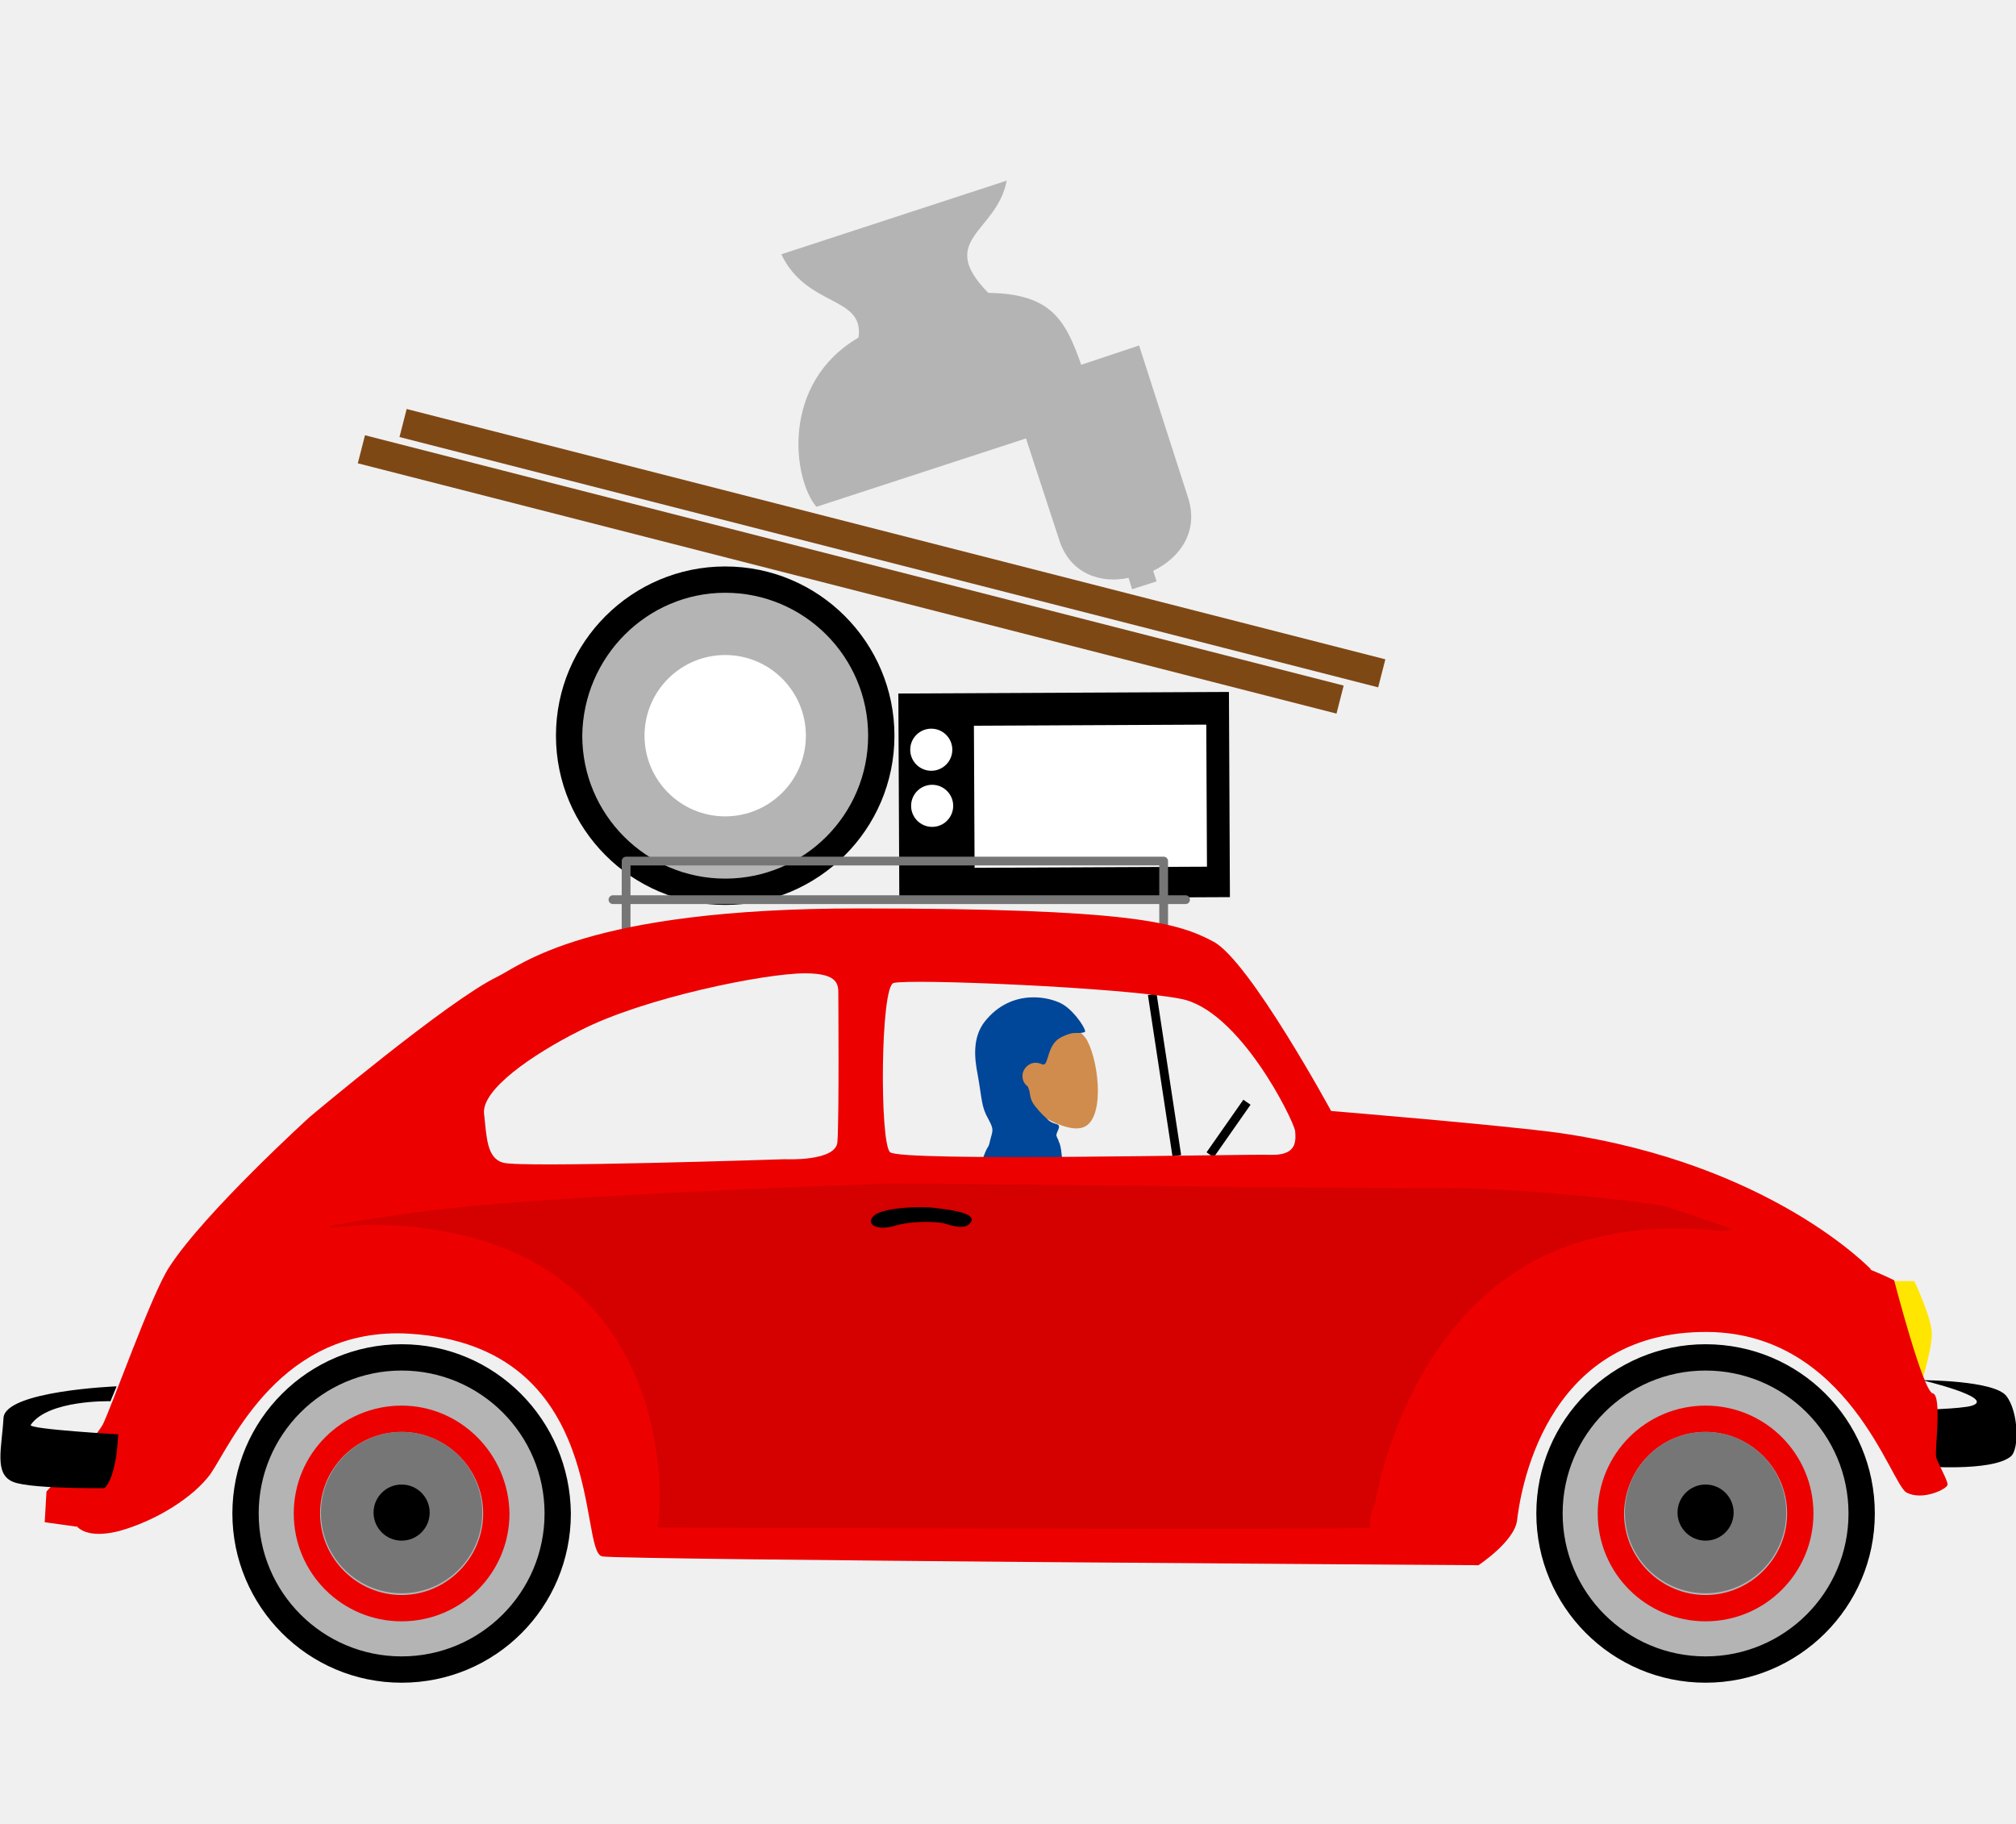
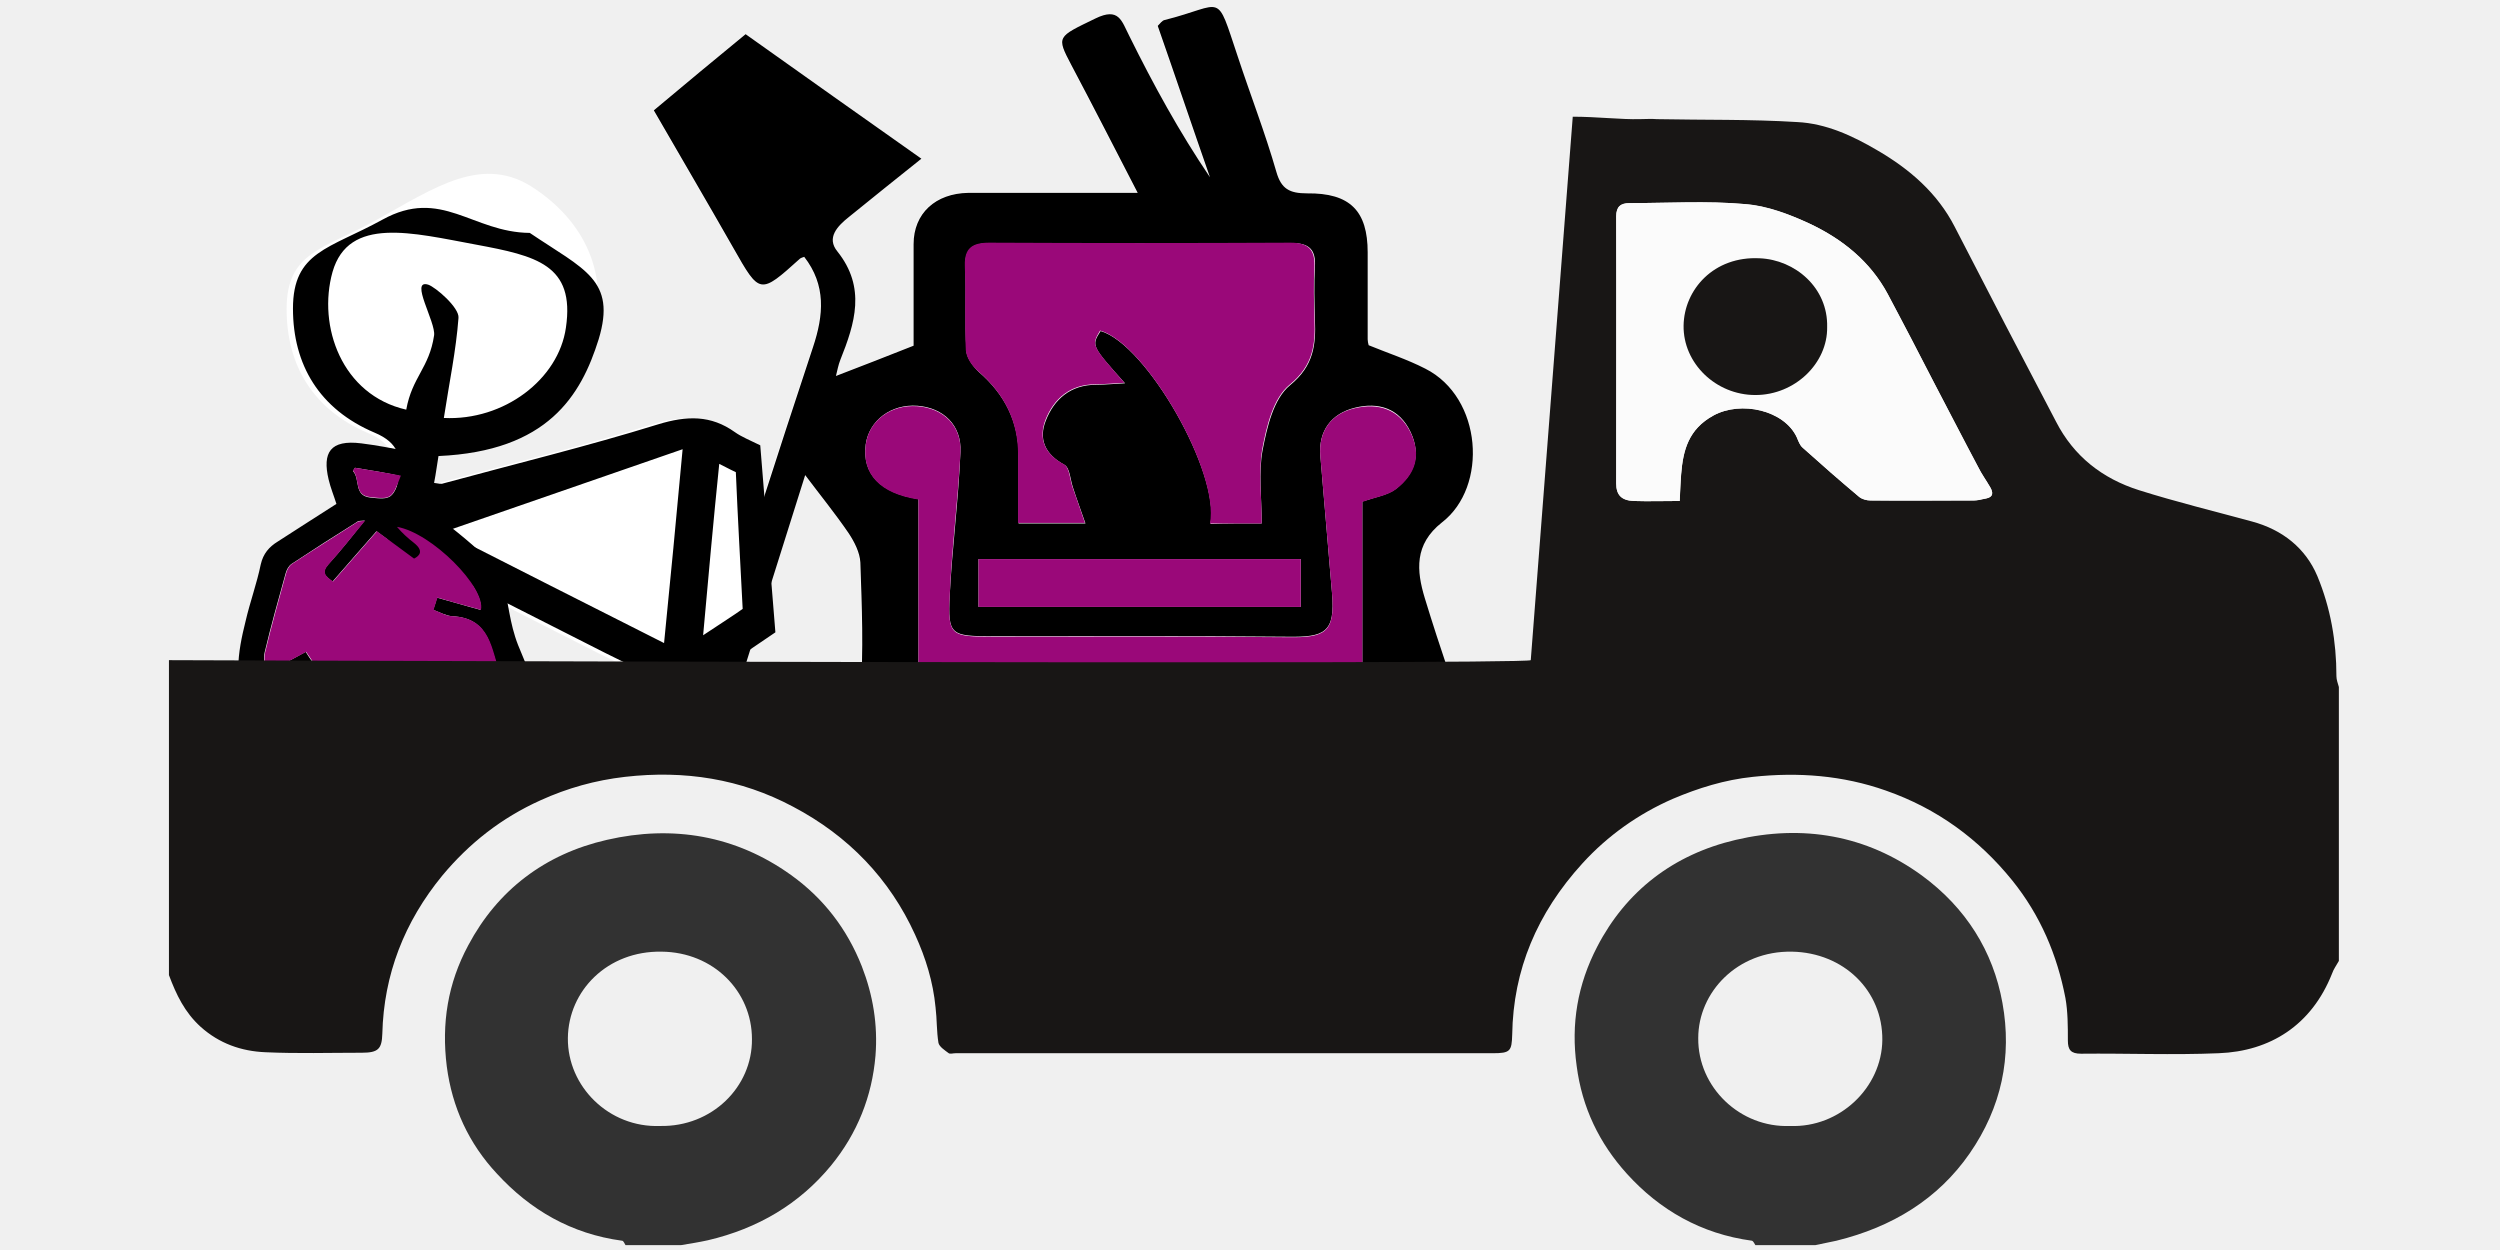
- <svg xmlns="http://www.w3.org/2000/svg" viewBox="0 0 229.9 208" fill="#000">
-   <style>.st2{fill:#b4b4b4}.st6,.st7{fill:#fff;stroke:#000;stroke-miterlimit:10}.st7{fill:none}.st10{fill:#ec0000}.st11{fill:#767676}.st14{fill:none}.st16{fill:#7e4815}</style>
-   <path d="M124 118.7c1.4 2.7 2 9.2-.6 9.9-1 .3-2.5-.2-4-1l1.1 6.9h-5.9l2-9.3c-1.1-1.4-1.9-3.1-1.7-5 .4-5.3 7.7-4.2 9.1-1.5z" style="fill-rule:evenodd;clip-rule:evenodd;fill:#d08c4c" />
-   <path d="M112.3 116.5c3.1-3.9 7.6-2.8 9-1.9s2.7 3 2.4 3.1-.5.1-.6.1H122.8c-.4 0-.8 0-1.8.5-1.6.8-1.4 3.1-2 3.1h-.1c-.2-.1-.5-.2-.8-.2-.8 0-1.5.7-1.5 1.5 0 .5.2.9.6 1.2.4.8.1 1.3.8 2.2.7.9 1.2 1.3 1.4 1.5s.4.4 1.1.6c.7.2-.2 1 0 1.4.1.2.1.3.2.4v.1c.1.2.2.4.3 1 .1.7.2 1.9.3 3.7H112.6c-.6 0-1.3-.2-.7-2.1.4-1.3.6-1.6.7-1.8.1-.1.2-.3.3-.8.3-1.2.5-1.2-.2-2.5-.8-1.4-.7-2.2-1.2-5-.4-2-.6-4.3.8-6.1z" style="fill-rule:evenodd;clip-rule:evenodd;fill:#004699" />
-   <path class="st2" d="M82.7 101.7c-9.8 0-17.8-8-17.8-17.8s8-17.8 17.8-17.8 17.8 8 17.8 17.8-8 17.8-17.8 17.8z" />
-   <path d="M82.7 67.6c9 0 16.3 7.3 16.3 16.3s-7.3 16.3-16.3 16.3-16.3-7.3-16.3-16.3c.1-9 7.4-16.3 16.3-16.3m0-3c-10.6 0-19.3 8.6-19.3 19.3 0 10.6 8.6 19.3 19.3 19.3 10.6 0 19.3-8.6 19.3-19.3 0-10.6-8.6-19.3-19.3-19.3z" />
-   <circle cx="82.7" cy="83.9" r="9.2" style="fill:#fff" />
-   <path transform="matrix(1 -.00477 .00477 1 -.432 .58)" style="fill-rule:evenodd;clip-rule:evenodd" d="M102.5 79h37.7v23.4h-37.7z" />
-   <path transform="matrix(1 -.00477 .00477 1 -.432 .595)" style="fill:#fff;stroke:#000;stroke-width:1;stroke-miterlimit:9.999" d="M110.6 82.2h27.5v17.2h-27.5z" />
-   <circle class="st6" cx="106.2" cy="85.5" r="2.9" />
-   <circle class="st6" cx="106.3" cy="91.9" r="2.9" />
-   <path class="st7" d="m131.4 113.4 2.8 18.4M138 131.7l4.2-6" />
-   <path style="fill:none;stroke:#767676;stroke-linecap:round;stroke-miterlimit:10" d="M69.9 102.6h65.3" />
-   <path style="fill:none;stroke:#767676;stroke-linecap:round;stroke-linejoin:round;stroke-miterlimit:10" d="M71.4 105.8v-7.6h61.3v8.2" />
-   <path class="st10" d="M177.8 129.2c-6.6-.9-26-2.5-26-2.5s-9.3-17.1-13.4-19.3-9.4-3.8-40.5-3.8-38.5 6.5-41.2 7.8c-5.6 2.7-21.4 16-21.4 16s-12 10.9-16 17.1c-2 3-6.7 16.3-7.6 18-.9 1.6-6.4 7.6-6.4 7.6l-.2 3.5 3.6.5 19.6-20.5s13.3-5.1 13.8-5.3 171.3-3.5 171.3-3.5-11.4-12.1-35.6-15.6zm-82.3 1c-.1 2.3-6 2-6 2s-30.2 1-32.1.4c-1.9-.5-1.9-2.9-2.2-5.6-.3-2.7 5.4-6.7 11-9.5 7.2-3.7 21-6.5 25.6-6.5 4 0 3.8 1.4 3.8 2.6 0-.1.1 13.7-.1 16.6zm49.3 1.5c-3-.1-42.1.8-43.3-.3s-1.1-18.9.4-19.3c2-.5 26 .5 32.7 1.8 6.7 1.2 12.9 13.8 13.1 15.1.1 1.3.1 2.8-2.9 2.7z" />
-   <path class="st2" d="M45.8 190.3c-9.8 0-17.8-8-17.8-17.8s8-17.8 17.8-17.8 17.8 8 17.8 17.8-8 17.8-17.8 17.8z" />
-   <path d="M45.8 156.3c9 0 16.3 7.3 16.3 16.3s-7.3 16.3-16.3 16.3-16.3-7.3-16.3-16.3 7.3-16.3 16.3-16.3m0-3c-10.6 0-19.3 8.6-19.3 19.3 0 10.6 8.6 19.3 19.3 19.3s19.3-8.6 19.3-19.3c-.1-10.7-8.7-19.3-19.3-19.3z" />
-   <path class="st10" d="M45.8 163.3c5.1 0 9.3 4.2 9.3 9.3s-4.2 9.3-9.3 9.3-9.3-4.2-9.3-9.3c0-5.2 4.2-9.3 9.3-9.3m0-3c-6.8 0-12.3 5.5-12.3 12.3s5.5 12.3 12.3 12.3 12.3-5.5 12.3-12.3c-.1-6.8-5.6-12.3-12.3-12.3z" />
-   <circle class="st11" cx="45.8" cy="172.5" r="9.2" />
-   <circle cx="45.8" cy="172.5" r="3.2" />
-   <path class="st2" d="M194.5 190.3c-9.8 0-17.8-8-17.8-17.8s8-17.8 17.8-17.8 17.8 8 17.8 17.8-8 17.8-17.8 17.8z" />
-   <path d="M194.5 156.3c9 0 16.3 7.3 16.3 16.3s-7.3 16.3-16.3 16.3-16.3-7.3-16.3-16.3 7.3-16.3 16.3-16.3m0-3c-10.6 0-19.3 8.6-19.3 19.3 0 10.6 8.6 19.3 19.3 19.3 10.6 0 19.3-8.6 19.3-19.3s-8.6-19.3-19.3-19.3z" />
-   <path class="st10" d="M194.5 163.3c5.1 0 9.3 4.2 9.3 9.3s-4.2 9.3-9.3 9.3-9.3-4.2-9.3-9.3c.1-5.2 4.2-9.3 9.3-9.3m0-3c-6.8 0-12.3 5.5-12.3 12.3s5.5 12.3 12.3 12.3 12.3-5.5 12.3-12.3-5.5-12.3-12.3-12.3z" />
-   <circle class="st11" cx="194.5" cy="172.5" r="9.2" />
-   <circle cx="194.5" cy="172.5" r="3.2" />
-   <path class="st10" d="M44.1 140.3c10.2-1.6 7.7-3.4 56.7-5.3 3-.1 54.5.6 65 .5 7.3 0 22.9 1.6 24.5 2.2 1.6.5 7.3 2.5 7.3 2.5s-15 1.8-23.1 9.6c-9.5 9.2-12.4 24.7-12.7 24.7h-89s-6.7-21.4-8.2-21.4c-1.5 0-23.1-8.7-23.1-8.7l2.6-4.1z" />
-   <path d="M37.6 139.8c10.2-1.6 14.3-3 63.2-4.8 3-.1 54.5.6 65 .5 7.3 0 22.9 1.6 24.5 2.2 1.6.5 7.3 2.5 7.3 2.5s-15 1.8-23.1 9.6c-9.5 9.2-12.4 24.7-12.7 24.7h-89s-6.7-21.4-8.2-21.4c-1.5 0-23.1-8.7-23.1-8.7l-3.9-4.6z" style="fill-opacity:.1" />
-   <path class="st14" d="M98.5 174.6v-65.8s29 .8 31.7 1.2c3.5.5 11.2 3.8 14.2 7.8s10.1 15.7 10.5 17.7 0 39.1 0 39.1H98.5zM32.1 142s17.7-21.7 32.8-27.2c20.4-7.5 33.4-6 33.4-6" />
-   <path d="M215.2 146.1h3.1s2 4.2 2 6-1.1 5.3-1.1 5.3l-4-11.3z" style="fill:#ffe600" />
-   <path d="M13.3 158.1s-12.7.5-12.9 3.6c-.2 3.5-1.1 6.4 1.1 7.3 2.2.9 12.2.7 12.2.7l.4-2.5-.2-3.6s-10.7-.6-10.4-1.1c2-2.9 9.1-2.7 9.1-2.7l.7-1.7zM219.2 157.4s8.2 0 9.6 1.8 1.5 6.1.5 6.9c-2.2 1.8-10.4 1.1-10.4 1.1l-.7-6.4s5.5-.1 6.7-.5c2.7-.9-5.7-2.9-5.7-2.9z" />
-   <path class="st10" d="M8.3 173.3s.5 2.5 5.3 1.3c4.3-1.2 8.5-3.9 10.4-6.5 2.4-3.5 8-16.9 22.7-16 22.8 1.4 19.2 25 22 25.4s99.9 1 99.9 1 4.1-2.7 4.4-5.1 2.7-21.7 21.8-21.5c16 .2 20.8 17.3 22.6 18.3s4.7-.4 4.7-.9-1.1-2.4-1.3-3.1c-.2-.7.7-7.1-.4-7.3S216 146 216 146s-18.6-9.4-35.4-4.5c-20.2 5.8-23.8 30-23.8 30s-.8 1.3-.5 2.7c.1.3-81.3 0-81.3 0l.2-1.8S77.9 141 44 139.7c-24.2-.9-30.5 23.1-30.5 23.1s0 5.8-1.8 7.1c-1.7 1.1-3.4 3.4-3.4 3.4z" />
-   <path d="M99.7 138.6c-1.1 1 .3 1.8 2.3 1.2s4.6-.5 5.6-.3c1 .3 2.5.8 3.1-.1.7-1-2-1.4-3.8-1.6-1.7-.3-6.1-.1-7.2.8z" />
-   <path transform="rotate(-75.653 96.99 65.462)" class="st16" d="M95.3 7.9h3.3v115.2h-3.3z" />
-   <path transform="rotate(-75.653 101.77 62.495)" class="st16" d="M100.1 4.9h3.3v115.2h-3.3z" />
-   <path d="M120.8 61.6 117 50l-23.9 7.8c-2.7-3.2-4.1-14.1 4.8-19.3.7-4.8-5.9-3.4-8.8-9.5l25.7-8.4c-1.1 5.9-8.1 6.7-2.1 12.8 7.2.1 8.8 3.1 10.6 8.2l6.6-2.2 5.6 17.4c1.2 3.8-.9 6.8-4 8.3l.4 1.2-2.8.9-.4-1.3c-3.2.7-6.7-.5-7.9-4.3z" style="fill-rule:evenodd;clip-rule:evenodd;fill:#b4b4b4" />
+ <svg xmlns="http://www.w3.org/2000/svg" viewBox="0 0 512 256">
+   <path d="M188.7 32.5c-12.2-8.6-23.9-16.9-36.1-25.5-6.2 5.1-12.4 10.3-18.8 15.6 5.6 9.7 11 18.9 16.3 28.2 5.5 9.6 5.4 9.6 13.6 2.2.3-.2.7-.3.9-.4 4.5 5.8 4 11.9 1.8 18.5-7.4 22.3-14.7 44.7-21.4 67.3-1.6 5.3-2.4 9.6-9.5 8.4v10.9h20.7v-10.8c-2.4-.2-4.4-.4-6.8-.6 5.3-16.8 10.5-33.4 15.4-49 3 4 6.2 7.8 8.9 11.9 1.2 1.8 2.3 4 2.4 6 .3 9 .7 18.1 0 27-.8 10.7 6.1 16.2 16.9 15.9 27-.6 54-.1 81-.3 4.6 0 9.2-1.2 14.7-1.9 2.2 2.1 7.2 1.4 13.1-2.9-3.4-10.1-6.9-20.2-10.1-30.5-1.7-5.6-2.2-11 3.5-15.5 9.5-7.4 8.3-25.6-3.4-31.5-3.7-1.9-7.8-3.2-11.6-4.8-.1-.5-.2-.8-.2-1.2V51.7c0-8.5-3.6-12.2-12.4-12.1-3.6 0-5.3-.9-6.3-4.4-2.3-7.9-5.2-15.7-7.9-23.6-4.6-13.7-2.6-10.6-15-7.5-.5.1-.9.7-1.4 1.2 3.6 10.3 7.1 20.7 10.7 31-6.3-9.3-11.6-19-16.5-28.9-1.6-3.1-2.1-6-7-3.6-7.9 3.9-8 3.6-4.9 9.5 4.5 8.6 8.9 17.1 13.6 26.2h-34.7c-6.7 0-11.2 4.2-11.2 10.5v20.8c-5.5 2.1-10.5 4.1-15.9 6.2.3-1.3.5-2.3.9-3.3 3-7.5 5.3-14.8-.6-22.2-2.2-2.8 0-5.2 2.4-7.1 4.8-3.8 9.5-7.6 14.9-11.9z" fill="#ffffff" />
+   <path d="M188.7 32.5c-5.4 4.3-10.1 8.1-14.8 11.9-2.4 1.9-4.7 4.3-2.4 7.1 5.9 7.4 3.6 14.7.6 22.2-.4 1-.6 2.1-.9 3.3 5.4-2.1 10.4-4 15.9-6.2V50c0-6.3 4.5-10.4 11.2-10.5H233c-4.7-9.1-9.1-17.7-13.6-26.2-3.1-5.9-2.9-5.7 4.9-9.5 4.9-2.4 5.4.5 7 3.6 4.9 9.9 10.2 19.6 16.5 28.9-3.6-10.3-7.1-20.7-10.7-31 .5-.5.9-1.1 1.4-1.2 12.4-3.1 10.4-6.2 15 7.5 2.6 7.9 5.6 15.6 7.9 23.6 1 3.5 2.7 4.4 6.3 4.4 8.8-.1 12.4 3.6 12.4 12.1v17.8c0 .4.1.8.2 1.2 3.9 1.6 7.9 2.9 11.6 4.8 11.7 5.9 12.9 24.2 3.4 31.5-5.7 4.5-5.2 9.9-3.5 15.5 3.1 10.2 6.7 20.4 10.1 30.5-6 4.3-10.9 5-13.1 2.9-5.5.7-10.1 1.9-14.7 1.9-27 .2-54-.3-81 .3-10.9.3-17.8-5.2-16.9-15.9.7-9 .3-18 0-27-.1-2-1.2-4.2-2.4-6-2.8-4.1-5.9-7.9-8.9-11.9-4.9 15.5-10.1 32.1-15.4 49 2.4.2 4.4.4 6.8.6v10.8h-20.7v-10.9c7.2 1.2 8-3 9.5-8.4 6.7-22.5 14-44.9 21.4-67.3 2.2-6.6 2.7-12.7-1.8-18.5-.2.1-.7.2-.9.4-8.2 7.4-8.2 7.3-13.6-2.2-5.3-9.3-10.7-18.5-16.3-28.2 6.3-5.3 12.6-10.5 18.8-15.6 12.1 8.6 23.8 16.9 36 25.5zm69.7 74.7c0-5.3-.7-10.4.2-15.1.9-4.6 2.2-10.4 5.6-13.2 4.9-4 5.3-8.3 5.1-13.4-.1-3.6-.2-7.3 0-10.9.2-3.4-1.1-4.9-4.9-4.8-20.6.1-41.1.1-61.7 0-3.6 0-5.1 1.2-5 4.7.2 5.7-.1 11.5.2 17.3.1 1.5 1.4 3.3 2.6 4.4 5.3 4.6 8.1 10.2 8.1 17v14h13.7c-.9-2.6-1.8-5-2.6-7.5-.5-1.5-.6-3.9-1.7-4.5-4.1-2.2-5.3-5.4-3.8-9.1 1.7-4.3 5-7.3 10.3-7.3 1.8 0 3.7-.2 5.9-.3-6.9-7.7-6.9-7.7-5-10.7 9.4 2.7 24.5 29.1 22.5 39.5 3.1-.1 6.3-.1 10.5-.1zm-70.3 39H279v-43.5c2.7-.9 5.2-1.3 6.9-2.6 3.8-3 5.2-6.9 3-11.6-2.3-4.9-6.6-6.2-11.4-5-4.9 1.2-7.5 4.8-7.1 9.8l2.4 28.2c.7 8.1-1.6 9-9 8.9-20.1-.2-40.3-.1-60.4-.1-8.7 0-9.3-.2-8.9-8.3.5-9.8 1.8-19.6 2.2-29.4.3-5.5-3.5-9.1-8.8-9.5-5.4-.4-9.9 3-10.6 7.9-.8 6 3 10 10.8 11.2v44zm12.3-21.9h66v-9.8h-66v9.8z" fill="#000000" />
+   <path d="M258.4 107.2h-10.6c2-10.5-13.1-36.8-22.5-39.5-1.8 3-1.8 3 5 10.7-2.2.1-4.1.3-5.9.3-5.3 0-8.6 3-10.3 7.3-1.4 3.7-.3 6.9 3.8 9.1 1.1.6 1.2 2.9 1.7 4.5.9 2.5 1.7 4.9 2.6 7.5h-13.7v-14c0-6.8-2.8-12.4-8.1-17-1.3-1.1-2.5-2.8-2.6-4.4-.3-5.7 0-11.5-.2-17.3-.1-3.5 1.4-4.7 5-4.7 20.6.1 41.1.1 61.7 0 3.7 0 5 1.5 4.9 4.8-.2 3.6-.1 7.3 0 10.9.2 5.1-.2 9.4-5.1 13.4-3.4 2.8-4.7 8.5-5.6 13.2-.8 4.8-.1 9.9-.1 15.2z" fill="#9a0879" />
+   <path d="M188.1 146.2v-43.9c-7.9-1.2-11.6-5.2-10.8-11.2.6-4.9 5.1-8.3 10.6-7.9 5.3.4 9.1 4 8.8 9.5-.5 9.8-1.8 19.6-2.2 29.4-.4 8.1.2 8.3 8.9 8.3 20.1 0 40.3-.1 60.4.1 7.4.1 9.7-.8 9-8.9l-2.4-28.2c-.4-5.1 2.2-8.7 7.1-9.8 4.7-1.1 9 .1 11.4 5 2.3 4.8.9 8.6-3 11.6-1.7 1.3-4.2 1.6-6.9 2.6v43.5c-30.3-.1-60.2-.1-90.9-.1z" fill="#9a0879" />
+   <path d="M200.4 124.3v-9.8h66v9.8h-66z" fill="#9a0879" />
+   <path d="M154.5 91.2c-2-1-3.7-1.6-5.2-2.7-5-3.5-9.8-3.4-15.7-1.6-14.5 4.5-29.3 8.1-44 12.1-.5.1-1-.1-1.9-.1.3-2 .6-3.8.9-5.5 22.4-.9 29.2-12.4 32.6-23.7 3.7-12.2-.5-23.5-11.6-31-10.6-7.3-20.5-.3-32.6 6.4-10.9 6-18.3 6.5-18.3 18.2 0 11.5 5.4 20.6 16.7 25.4 5 2.1 5.6 5.1 4.9 9.4-1.6 9.5-3.5 18.9-4.6 28.4-.3 2.7 1 6.7 3.1 8.2 4.4 3.2 9.7 5.4 14.8 7.7 1.2.5 3.1-.4 4.6-.7-.5-1.8-.4-4.3-1.7-5.1-3.2-2.2-7.1-3.6-10.5-5.7-1.3-.9-2.7-2.9-2.6-4.4.1-3.7 1-7.3 1.8-11.7 13.1 6.6 25.3 12.9 37.6 19.1 3 1.5 6.1 2.9 9 4.7 1 .6 1.3 2.1 1.9 3.1-1.2.4-2.4 1.2-3.6 1.1-1.7 0-3.5-.8-5.2-.9-2.1 0-4.2.4-6.4.6-.1.7-.2 1.3-.3 2 7.9 4 15.8 8.1 23.8 11.9.8.4 3.4-1.3 3.8-2.4.5-1.3 0-3.8-1-4.7-5.1-4.2-5.2-7.4.3-11.2 4.1-2.9 8.3-5.7 12.4-8.5" fill="#ffffff" />
+   <path d="M158.8 129.5c-4.1 2.8-8.3 5.6-12.4 8.5-5.4 3.8-5.4 7-.3 11.2 1.1.9 1.5 3.3 1 4.7-.4 1.2-3.1 2.8-3.8 2.4-8-3.8-15.9-7.9-23.8-11.9.1-.7.2-1.3.3-2 2.1-.2 4.3-.6 6.4-.6 1.7 0 3.5.9 5.2.9 1.2 0 2.4-.7 3.6-1.1-.6-1.1-1-2.6-1.9-3.1-2.9-1.8-6-3.2-9-4.7-12.2-6.2-24.5-12.4-37.6-19.1-.7 4.4-1.6 8.1-1.8 11.7 0 1.5 1.3 3.5 2.6 4.4 3.3 2.1 7.3 3.4 10.5 5.7 1.2.9 1.1 3.4 1.7 5.1-1.6.3-3.5 1.2-4.6.7-5.1-2.3-10.4-4.4-14.8-7.7-2.1-1.5-3.4-5.5-3.1-8.2 1.1-9.5 2.9-19 4.6-28.4.7-4.3.1-7.3-4.9-9.4C65.4 83.8 60 74.7 60 63.2 60 51.5 67.4 51 78.3 45c12.1-6.7 18.4 2.6 30.2 2.7 11.1 7.5 17.8 9.6 14.1 21.8C119 81 112.2 92.4 89.8 93.4c-.3 1.7-.5 3.5-.9 5.5.9.1 1.4.3 1.9.1 14.7-4 29.5-7.6 44-12.1 5.9-1.8 10.8-1.9 15.7 1.6 1.4 1 3.2 1.7 5.2 2.7m-64.8-5.6c12.3.6 23.5-7.9 25-18.5 1.9-12.9-6.1-14.7-18.4-17-13-2.4-26.1-5.9-29.4 5.6C65 66.8 70 80.9 83.2 83.9c1.2-6.7 4.7-8.5 5.7-15.2.4-2.7-5.1-11.6-1.2-10.4 1.5.5 6.4 4.7 6.2 6.8-.5 6.7-1.9 13.3-3 20.5zM139.8 92c-17.5 6.1-33.9 11.7-48.8 16.9 13.6 6.9 28.9 14.7 45 22.8 1.3-13.1 2.5-25.4 3.8-39.7zm4.2 38.1c3.6-2.4 6.6-4.3 8.1-5.4-.5-9.8-1-18.5-1.4-28 0 0-1.5-.7-3.4-1.7-1.2 11.7-2.2 22.9-3.3 35.1z" fill="#000000" />
+   <path d="M105.6 144c1.8 2.7 3.8 4.8 4.7 7.3 1.9 5.2-3.5 10.6-8.2 10.7H54.4c-3.9 0-7.9-4.3-8.8-8.5-.9-4.3.8-8 2.6-11.7.8-1.7.6-3.2.6-4.9 0-3.2.7-6.5 1.5-9.7.9-3.9 2.3-7.7 3.1-11.6.5-2.2 1.7-3.6 3.5-4.7 3.9-2.5 7.9-5.1 12-7.7-.5-1.6-1.2-3.3-1.6-5-1.3-5.5.3-8.2 6.7-7.4 3.2.4 6.3 1 9.4 1.6 3.6.6 5.3 3.9 3.8 7.5-.5 1.1-1.1 2.2-1.4 2.9 4.2 3.4 8.5 6.5 12.4 10.1 2.1 2 3.7 4.5 5.2 7 .6 1 .3 2.6.6 3.9.4 2.2.8 4.4 1.5 6.6.7 2.3 1.9 4.5 2.6 6.8.6 1.8.8 3.8-1.1 5.3-.8.4-1.2 1.3-1.4 1.5zm-14.2 3c2.6-1.5 5-2.5 7.1-4.1 1.7-1.3 4.3-3.8 3.9-4.8-2-4.8-1.8-11.5-9.8-11.9-1.3-.1-2.5-.8-3.9-1.3.3-.9.6-1.7.8-2.5 3 .8 5.9 1.7 8.9 2.5 1-4.6-10.1-15.8-17.2-17 1 1.2 2.2 2.3 3.5 3.3 1.9 1.6 1.2 2.6 0 3.2-2.6-1.9-5-3.7-7.6-5.6-2.6 3-5.8 6.6-9 10.3-1.5-1.1-2.4-1.8-.9-3.5 2.6-2.8 4.9-5.8 7.5-9-.8.1-1.3 0-1.6.3-4.5 2.8-9 5.7-13.4 8.6-.6.4-1 1.2-1.2 1.9-1.5 5.4-3 10.7-4.3 16.2-.3 1.2 0 2.6 0 4.4 3.3-1.8 5.9-3.1 8.4-4.5.6.9 1 1.6 1.6 2.4-1.6.9-3 1.6-4.4 2.4-1.9 1.2-4.2 2.1-5.4 3.7-1.6 2.1-2.4 4.7-3.3 7.1-1.5 4.2 1.5 8.2 6.2 8.2h41.9c1.1 0 2.2-.2 3.2-.5 3-1.1 3.6-3.9 1.4-6.1-1.1-1.1-2-2.5-3.3-3.5-.6-.5-1.8-.7-2.5-.5-1.8.7-3.4 1.8-5.2 2.7-.5-1-.9-1.6-1.4-2.4zM72.7 95.8c-.1.2-.3.4-.4.7 1.5 1.6.1 5 3.5 5.4 4.4.5 4.6.2 6.3-4.4-3.2-.7-6.3-1.2-9.4-1.7z" fill="#000000" />
+   <path d="M91.4 147c.5.8.9 1.5 1.5 2.4 1.8-1 3.4-2 5.2-2.7.7-.3 1.9 0 2.5.5 1.2 1 2.1 2.4 3.3 3.5 2.2 2.2 1.6 5-1.4 6.1-1 .4-2.1.5-3.2.5H57.4c-4.7 0-7.8-4-6.2-8.2.9-2.5 1.7-5.1 3.3-7.1 1.2-1.6 3.5-2.5 5.4-3.7 1.4-.8 2.8-1.6 4.4-2.4-.6-.9-1-1.6-1.6-2.4-2.6 1.4-5.2 2.8-8.4 4.5 0-1.8-.3-3.1 0-4.4 1.3-5.4 2.8-10.8 4.3-16.2.2-.7.6-1.5 1.2-1.9 4.4-2.9 8.9-5.7 13.4-8.6.3-.2.8-.1 1.6-.3-2.6 3.2-5 6.2-7.5 9-1.5 1.7-.6 2.4.9 3.5 3.2-3.7 6.4-7.3 9-10.3 2.6 1.9 4.9 3.6 7.6 5.6 1.2-.6 2-1.6 0-3.2-1.3-1-2.5-2.1-3.5-3.3 7.1 1.2 18.2 12.4 17.2 17-2.9-.8-5.9-1.6-8.9-2.5-.3.8-.5 1.6-.8 2.5 1.4.5 2.6 1.3 3.9 1.3 8 .4 7.9 7.1 9.8 11.9.4 1-2.3 3.5-3.9 4.8-2.1 1.6-4.6 2.6-7.2 4.1zM72.7 95.8c3.1.5 6.2 1 9.4 1.6-1.8 4.7-1.9 4.9-6.3 4.4-3.4-.4-2-3.7-3.5-5.4.1-.2.2-.4.4-.6z" fill="#9a0879" />
+   <path d="M322.1 23.9c4.9 0 10 .6 13.7.5 1.2 0 2.4-.1 3.5 0 9.6.2 19.2 0 28.8.6 5.9.3 11.3 2.8 16.4 5.8 6.7 3.9 12.3 8.8 15.8 15.6 6.9 13.4 13.8 26.7 20.8 40 3.6 7 9.4 11.6 17 14 7.6 2.4 15.4 4.3 23.1 6.4 6.3 1.7 11 5.5 13.4 11.2 2.7 6.5 3.9 13.4 3.9 20.5 0 .7.3 1.5.5 2.2V196.8c-.5.9-1.1 1.7-1.4 2.6-4.2 10.6-12.7 15.9-23.2 16.3-9.4.4-18.8 0-28.2.1-2.1 0-2.7-.8-2.7-2.7 0-2.9 0-5.9-.5-8.7-1.7-8.8-5.1-16.9-10.9-24.1-6.8-8.4-15.3-14.7-25.9-18.4-8.8-3.1-17.9-3.8-27.2-2.8-5.8.6-11.2 2.3-16.4 4.5-7.1 3.1-13.4 7.6-18.5 13.2-9.3 10.2-14.2 21.8-14.4 35.1-.1 3.4-.4 3.8-4 3.8h-110c-.5 0-1.1.2-1.4 0-.8-.6-1.9-1.3-2.1-2.1-.4-2.4-.3-4.9-.6-7.3-.5-5.2-2-10.1-4.2-14.9-5.2-11.4-13.6-20.2-25-26.2-10.7-5.7-22.2-7.5-34.4-6.1-6.1.7-11.8 2.3-17.3 4.8-8 3.6-14.6 8.8-20.1 15.4-7.8 9.5-12 20.3-12.3 32.4-.1 3.1-.8 3.9-4.2 3.9-6.6 0-13.1.2-19.7-.1-5-.2-9.5-1.8-13.3-5.2-3.3-3-5-6.6-6.5-10.6v-64.5s278.5 1 278.9 0m30.5-32.6c.1-2 .1-3.7.3-5.5.4-4.9 1.5-9.2 6.6-12 5.7-3.1 14.6-1.1 17.1 4.5.3.7.6 1.6 1.2 2.1 3.8 3.4 7.6 6.8 11.6 10.1.6.5 1.5.7 2.3.7 7 .1 14.1 0 21.1 0 .8 0 1.6-.3 2.5-.4 1.6-.3 1.5-1.3.9-2.3-.8-1.4-1.8-2.7-2.5-4.2-3-5.7-6-11.5-9-17.2-3.2-6.1-6.3-12.2-9.5-18.2-3.5-6.6-9.2-11.2-16-14.4-4.1-1.9-8.7-3.7-13.2-4-7.8-.7-15.8-.2-23.7-.2-1.8 0-2.7.8-2.7 2.7.1 18.2 0 36.4 0 54.7 0 2.4 1.1 3.5 3.6 3.6 3 .1 6 0 9.4 0z" fill="#181615" />
+   <path d="M359.5 255c-.2-.3-.4-.8-.7-.9-10.4-1.4-18.9-6.3-25.6-13.7-5.7-6.3-9.2-13.6-10.3-22.1-1.2-8.6.2-16.7 4.2-24.4 5.9-11.4 15.6-18.9 28.4-21.9 13.7-3.2 26.7-1 38.1 7.3 9 6.6 14.6 15.5 16.5 26.1 2 11-.2 21.4-6.7 30.8-6.5 9.4-15.9 15.1-27.3 17.9-1.4.3-2.9.6-4.3.9h-12.3zm7.1-24.4c10.2.4 18.8-7.9 18.9-17.6.1-10.1-7.9-17.9-18.5-18.1-11.2-.2-19.2 8.3-19.2 17.7-.1 10.1 8.6 18.4 18.8 18z" fill="#323232" />
+   <path d="M344 102.6c-3.5 0-6.4.1-9.4 0-2.5-.1-3.6-1.2-3.6-3.6V44.3c0-2 .9-2.7 2.7-2.7 7.9 0 15.8-.5 23.7.2 4.5.4 9.1 2.1 13.2 4 6.8 3.2 12.4 7.8 16 14.4 3.2 6 6.4 12.1 9.5 18.2 3 5.7 5.9 11.5 9 17.2.7 1.4 1.7 2.8 2.5 4.2.6 1.1.7 2-.9 2.3-.8.2-1.6.4-2.5.4h-21.1c-.8 0-1.7-.3-2.3-.7-3.9-3.3-7.8-6.7-11.6-10.1-.6-.5-.9-1.4-1.2-2.1-2.6-5.6-11.5-7.6-17.1-4.5-5.1 2.8-6.2 7.1-6.6 12-.1 1.8-.2 3.5-.3 5.5zM374.2 67c.2-8-6.6-13.8-13.8-14.1-9.4-.4-15.5 6.5-15.6 13.8-.1 7.7 6.6 14.2 14.7 14.2 8.2 0 14.8-6.5 14.7-13.9z" fill="#fbfbfb" />
+   <path d="M176.5 197.9c-3-7.6-7.8-13.9-14.5-18.7-11.3-8.1-24.2-10.3-37.7-7.2-12.7 2.9-22.4 10.3-28.4 21.6-4.2 7.8-5.5 16-4.4 24.8 1.1 8.4 4.5 15.8 10.3 22 6.8 7.4 15.2 12.3 25.6 13.7.3 0 .5.6.7.9h11.4c1.8-.3 3.7-.6 5.5-1 10.2-2.4 18.7-7.4 25.2-15.3 5.4-6.6 8.4-14.2 9.1-22.5.5-6.3-.5-12.4-2.8-18.3zm-41.3 32.7c-10.5.4-19-8.1-18.9-18 .1-9.7 8.1-17.9 19.2-17.7 10.6.1 18.5 8.1 18.5 17.9.1 9.8-8.2 18-18.8 17.8z" fill="#323232" />
+   <path d="M374.2 67c.1 7.4-6.6 13.9-14.7 13.9s-14.8-6.5-14.7-14.2c.1-7.4 6.2-14.3 15.6-13.8 7.2.3 14 6 13.8 14.1z" fill="#181615" />
</svg>
